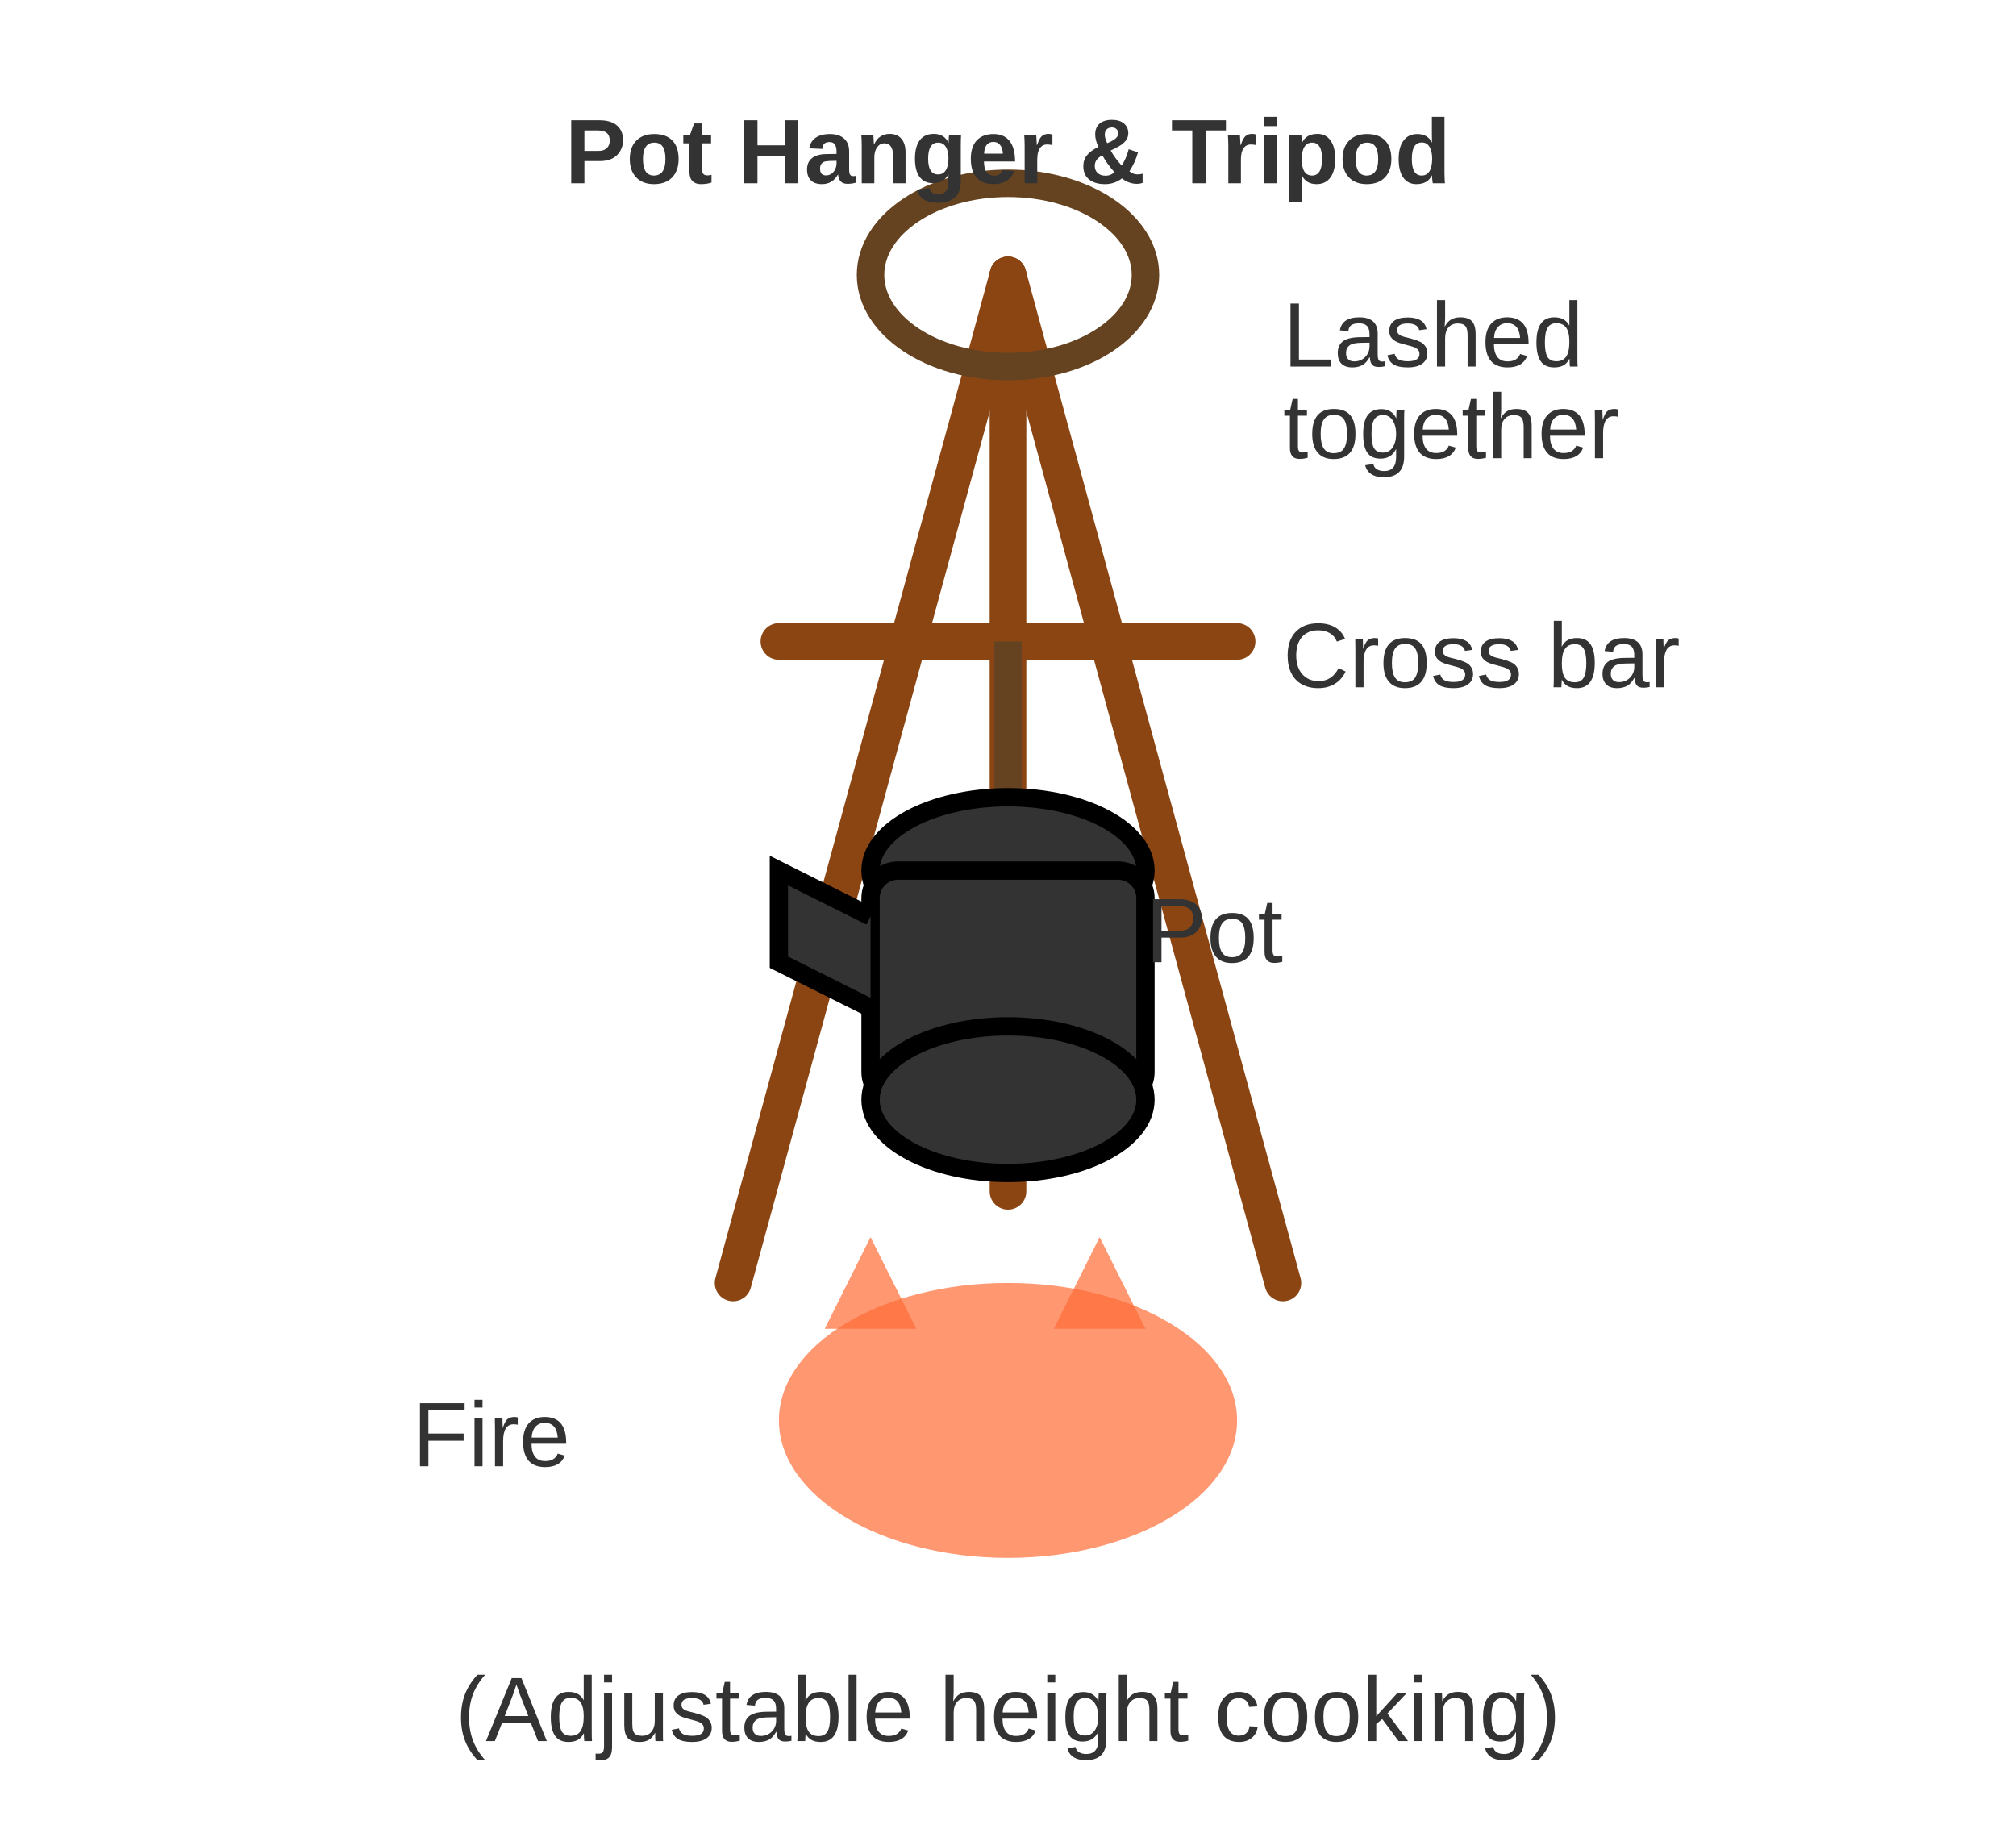
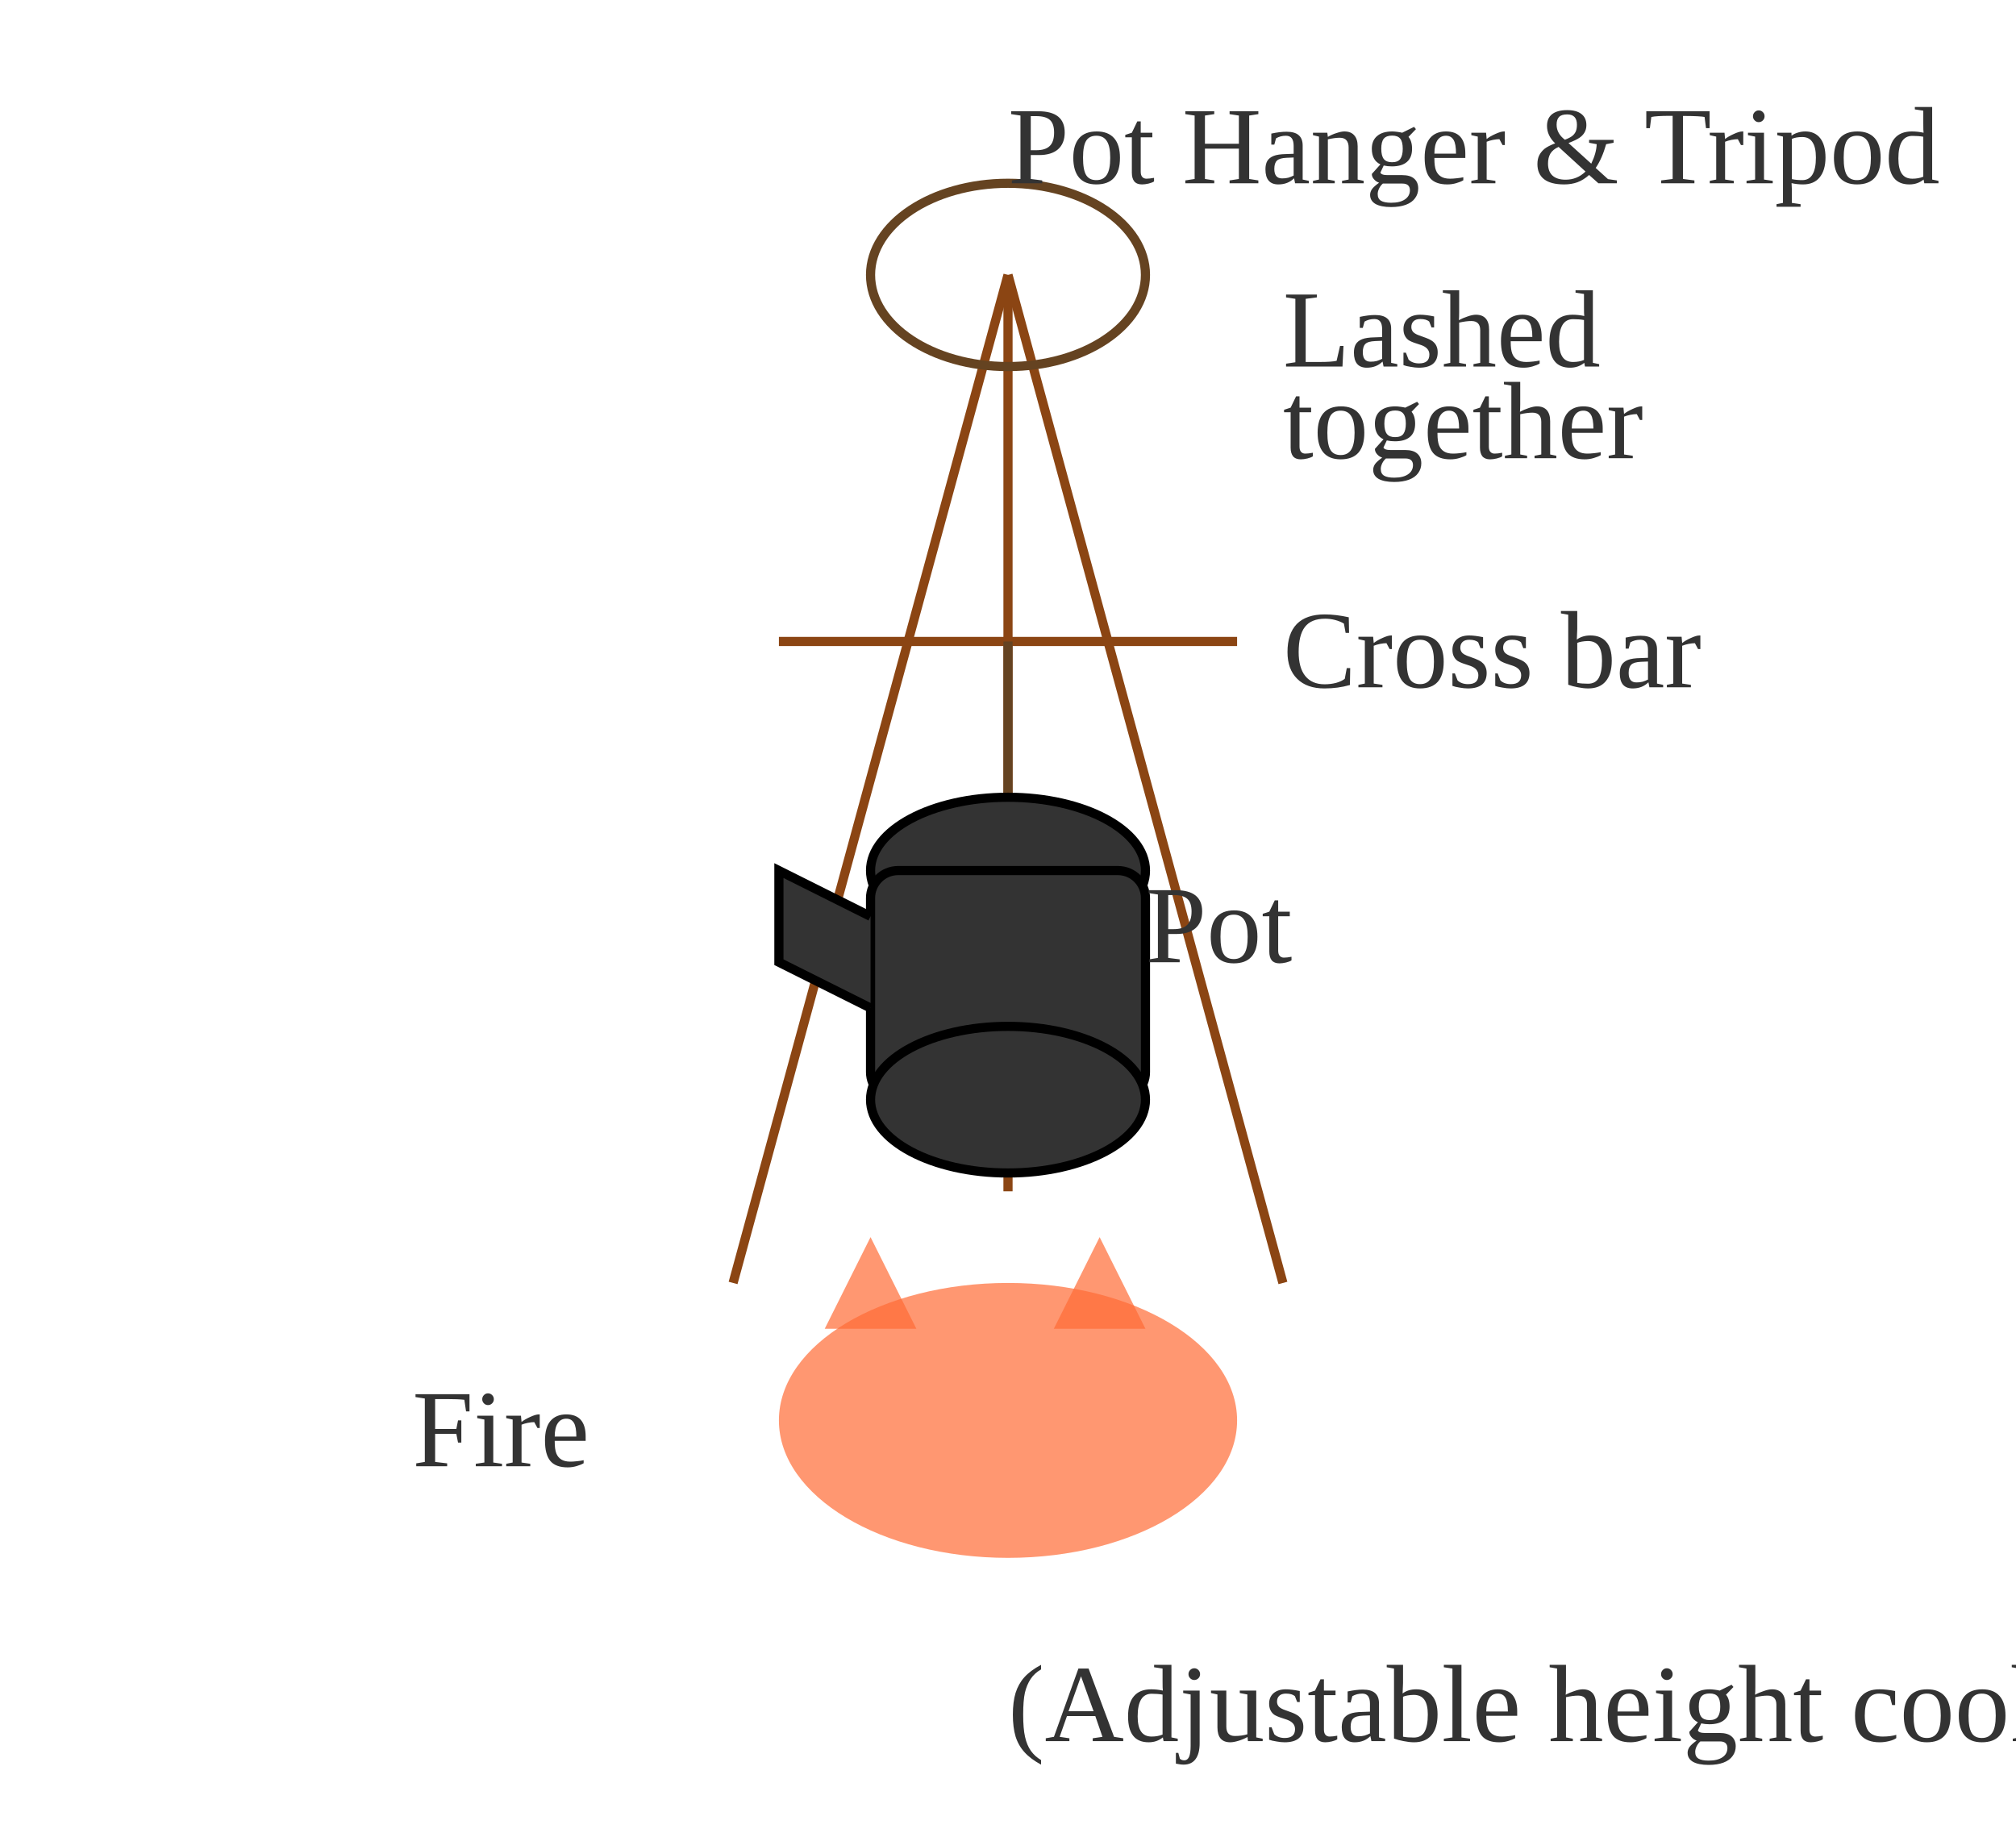
<svg xmlns="http://www.w3.org/2000/svg" width="220" height="200" viewBox="0 0 220 200">
-   <defs>
-     <style>
-       .wood { fill: none; stroke: #8B4513; stroke-width: 4; stroke-linecap: round; }
-       .rope { fill: none; stroke: #654321; stroke-width: 3; }
-       .pot { fill: #333; stroke: #000; stroke-width: 2; }
-       .fire { fill: #FF6B35; opacity: 0.7; }
-       .label { fill: #333; font-family: Arial, sans-serif; font-size: 10px; }
-     </style>
-   </defs>
-   <path class="wood" d="M 110 30 L 80 140" />
-   <path class="wood" d="M 110 30 L 140 140" />
-   <path class="wood" d="M 110 30 L 110 130" />
-   <ellipse cx="110" cy="30" rx="15" ry="10" class="rope" />
-   <path class="wood" d="M 85 70 L 135 70" />
-   <path class="rope" d="M 110 70 L 110 95" />
-   <ellipse cx="110" cy="95" rx="15" ry="8" class="pot" />
-   <rect x="95" y="95" width="30" height="25" class="pot" rx="3" />
-   <ellipse cx="110" cy="120" rx="15" ry="8" class="pot" />
-   <path d="M 95 100 L 85 95 L 85 105 L 95 110" class="pot" />
-   <ellipse cx="110" cy="155" rx="25" ry="15" class="fire" />
-   <path d="M 90 145 L 95 135 L 100 145" class="fire" />
-   <path d="M 110 145 L 110 130" class="fire" />
-   <path d="M 125 145 L 120 135 L 115 145" class="fire" />
-   <text x="140" y="40" class="label">Lashed</text>
-   <text x="140" y="50" class="label">together</text>
-   <text x="140" y="75" class="label">Cross bar</text>
-   <text x="125" y="105" class="label">Pot</text>
-   <text x="45" y="160" class="label">Fire</text>
-   <text x="110" y="20" class="label" text-anchor="middle" font-weight="bold" font-size="12">Pot Hanger &amp; Tripod</text>
-   <text x="110" y="190" class="label" text-anchor="middle" font-size="9">(Adjustable height cooking)</text>
+   <path d="M 110 30 L 80 140" fill="none" stroke="#8B4513" strokeWidth="4" strokeLinecap="round" />
+   <path d="M 110 30 L 140 140" fill="none" stroke="#8B4513" strokeWidth="4" strokeLinecap="round" />
+   <path d="M 110 30 L 110 130" fill="none" stroke="#8B4513" strokeWidth="4" strokeLinecap="round" />
+   <ellipse cx="110" cy="30" rx="15" ry="10" fill="none" stroke="#654321" strokeWidth="3" />
+   <path d="M 85 70 L 135 70" fill="none" stroke="#8B4513" strokeWidth="4" strokeLinecap="round" />
+   <path d="M 110 70 L 110 95" fill="none" stroke="#654321" strokeWidth="3" />
+   <ellipse cx="110" cy="95" rx="15" ry="8" fill="#333" stroke="#000" strokeWidth="2" />
+   <rect x="95" y="95" width="30" height="25" fill="#333" stroke="#000" strokeWidth="2" rx="3" />
+   <ellipse cx="110" cy="120" rx="15" ry="8" fill="#333" stroke="#000" strokeWidth="2" />
+   <path d="M 95 100 L 85 95 L 85 105 L 95 110" fill="#333" stroke="#000" strokeWidth="2" />
+   <ellipse cx="110" cy="155" rx="25" ry="15" fill="#FF6B35" opacity="0.7" />
+   <path d="M 90 145 L 95 135 L 100 145" fill="#FF6B35" opacity="0.7" />
+   <path d="M 110 145 L 110 130" fill="#FF6B35" opacity="0.7" />
+   <path d="M 125 145 L 120 135 L 115 145" fill="#FF6B35" opacity="0.7" />
+   <text x="140" y="40" fill="#333" fontFamily="Arial, sans-serif" fontSize="10px">Lashed</text>
+   <text x="140" y="50" fill="#333" fontFamily="Arial, sans-serif" fontSize="10px">together</text>
+   <text x="140" y="75" fill="#333" fontFamily="Arial, sans-serif" fontSize="10px">Cross bar</text>
+   <text x="125" y="105" fill="#333" fontFamily="Arial, sans-serif" fontSize="10px">Pot</text>
+   <text x="45" y="160" fill="#333" fontFamily="Arial, sans-serif" fontSize="10px">Fire</text>
+   <text x="110" y="20" fill="#333" fontFamily="Arial, sans-serif" fontSize="12px" textAnchor="middle" fontWeight="bold">Pot Hanger &amp; Tripod</text>
+   <text x="110" y="190" fill="#333" fontFamily="Arial, sans-serif" fontSize="9px" textAnchor="middle">(Adjustable height cooking)</text>
</svg>
